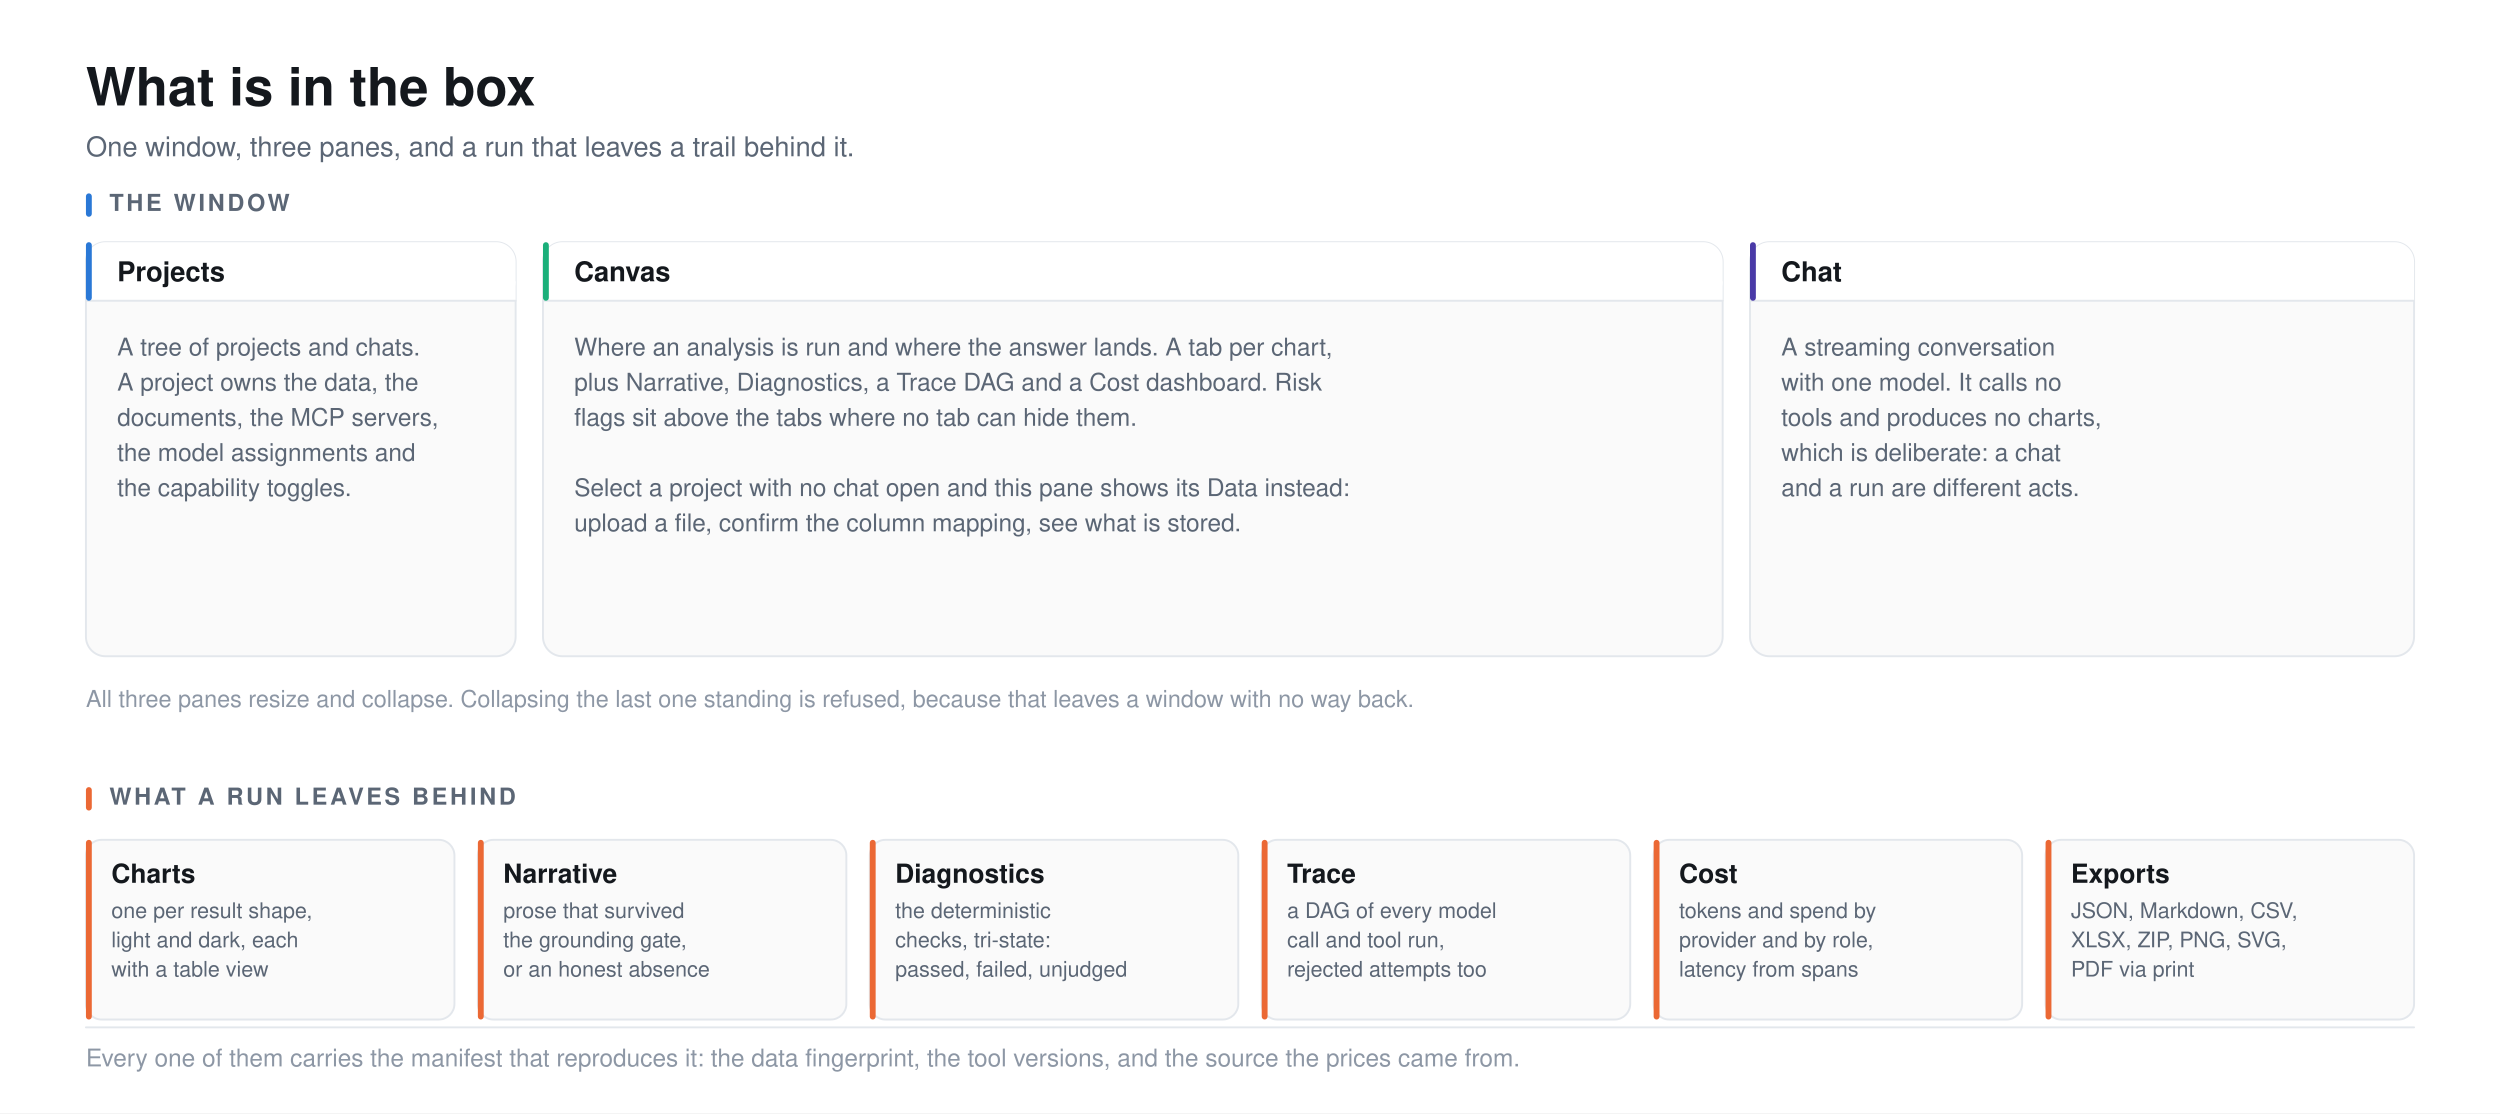
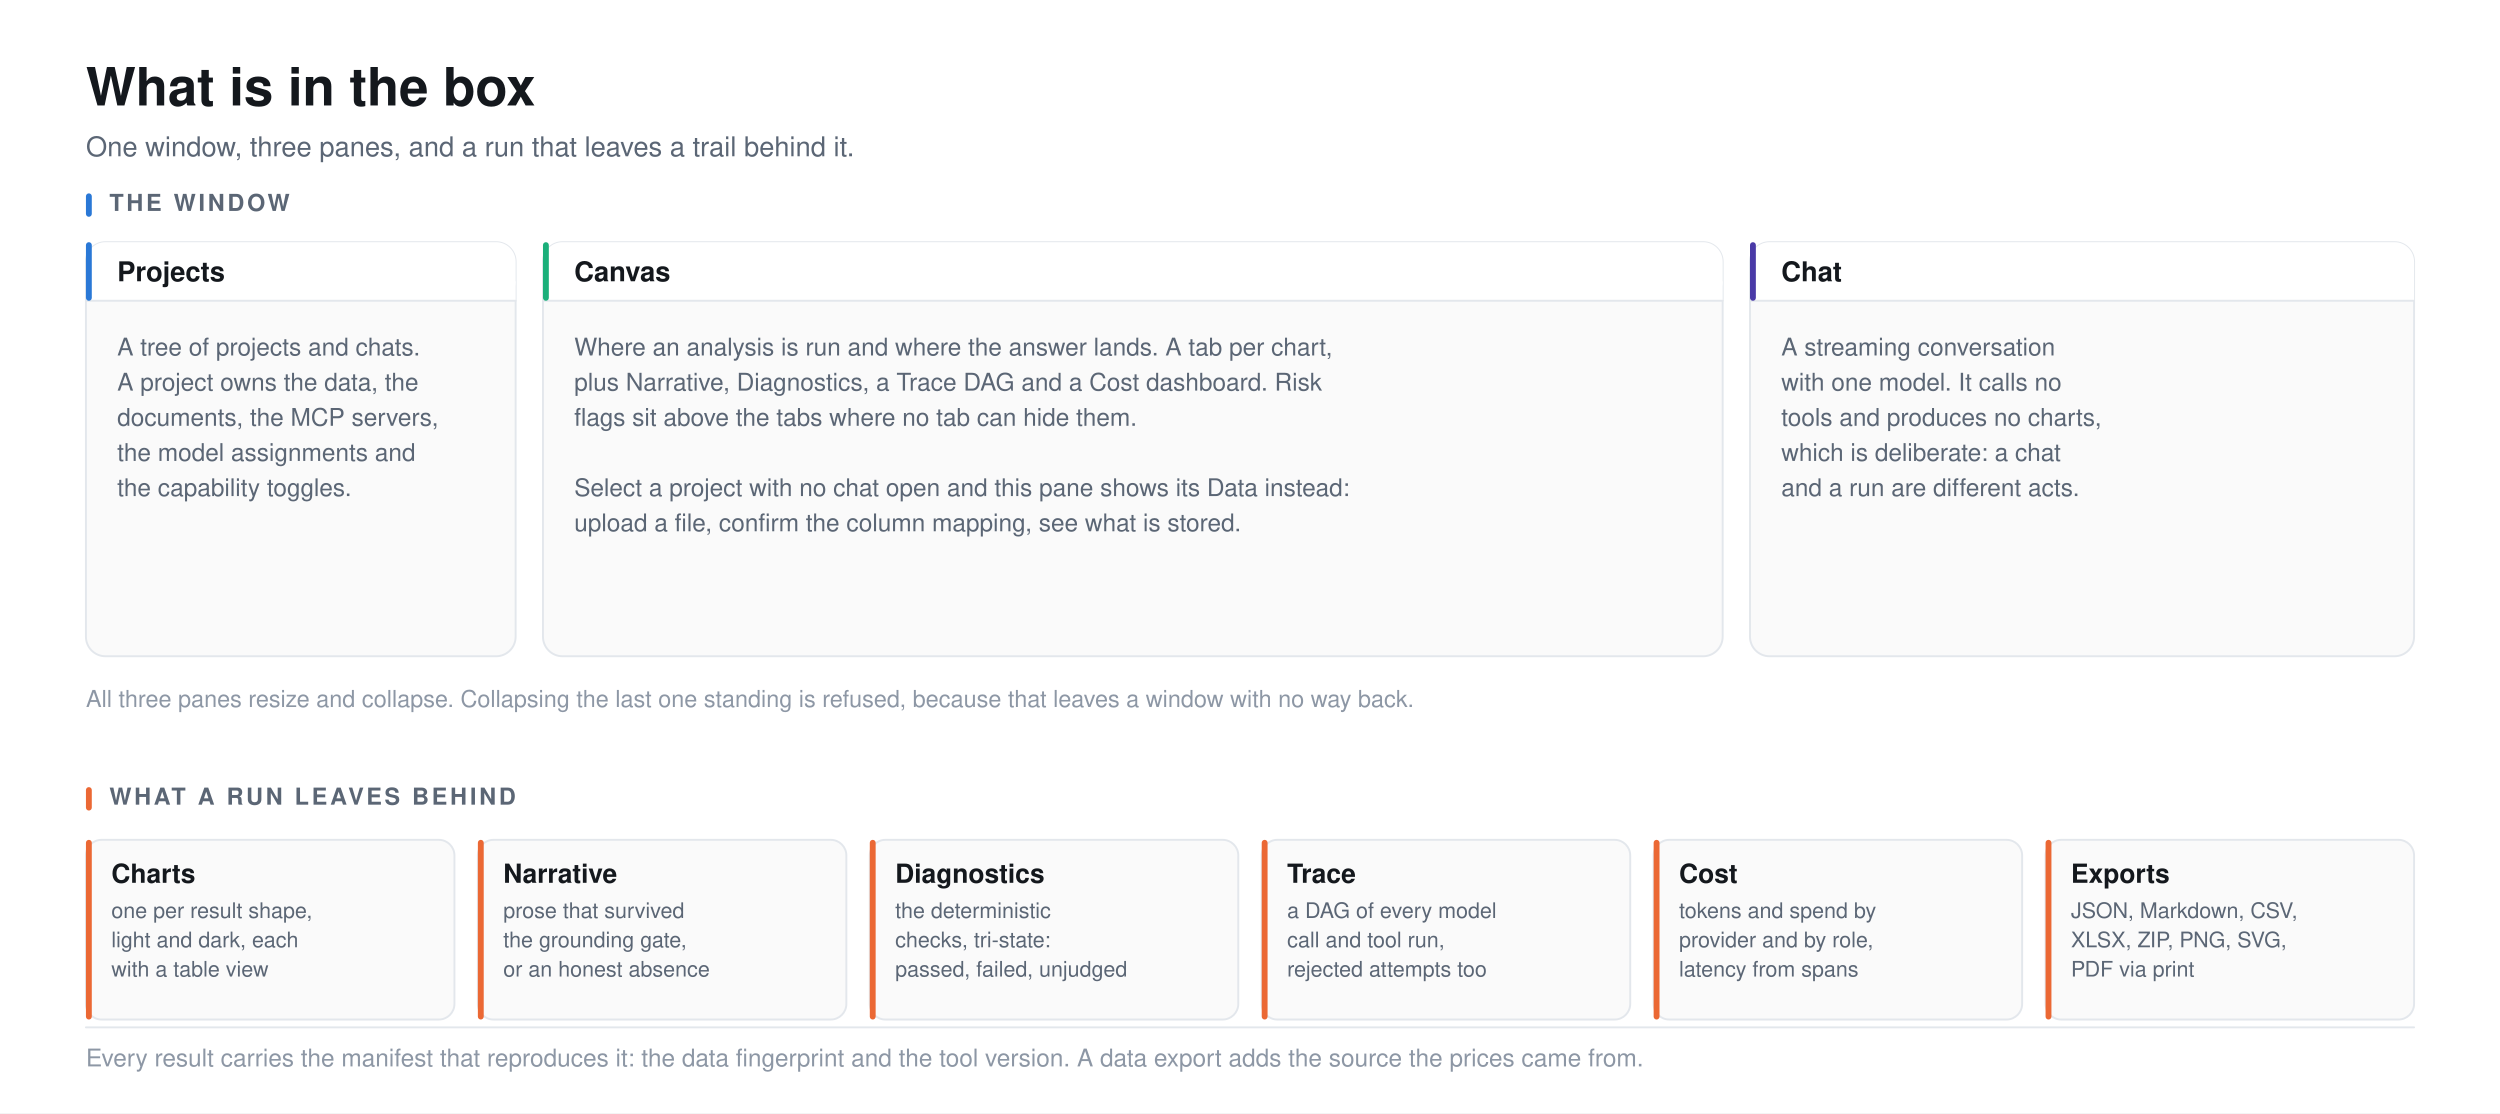
<svg xmlns="http://www.w3.org/2000/svg" viewBox="0 0 1280 570" width="1280" height="570" role="img" aria-label="The three-pane workbench layout and what each pane holds">
  <rect x="0" y="0" width="1280" height="570" rx="0" fill="#ffffff" stroke="none" />
  <text x="44" y="54" fill="#14181d" font-family="ui-sans-serif,-apple-system,Segoe UI,Helvetica,Arial,sans-serif" font-size="27" font-weight="700" text-anchor="start" letter-spacing="0">What is in the box</text>
  <text x="44" y="80" fill="#5b6675" font-family="ui-sans-serif,-apple-system,Segoe UI,Helvetica,Arial,sans-serif" font-size="14" font-weight="400" text-anchor="start" letter-spacing="0">One window, three panes, and a run that leaves a trail behind it.</text>
  <rect x="44" y="99" width="3" height="12" rx="1.5" fill="#2a78d6" stroke="none" />
  <text x="56" y="108" fill="#5b6675" font-family="ui-sans-serif,-apple-system,Segoe UI,Helvetica,Arial,sans-serif" font-size="12" font-weight="700" text-anchor="start" letter-spacing="1.4">THE WINDOW</text>
  <rect x="44" y="124" width="220" height="212" rx="10" fill="#fafafa" stroke="#e3e7ec" />
  <rect x="44" y="124" width="220" height="30" rx="10" fill="#ffffff" stroke="none" />
  <rect x="44" y="144" width="220" height="10" rx="0" fill="#ffffff" stroke="none" />
  <line x1="44" y1="154" x2="264" y2="154" stroke="#e3e7ec" stroke-width="1" stroke-linecap="round" />
  <rect x="44" y="124" width="3" height="30" rx="1.5" fill="#2a78d6" stroke="none" />
  <text x="60" y="144" fill="#14181d" font-family="ui-sans-serif,-apple-system,Segoe UI,Helvetica,Arial,sans-serif" font-size="14" font-weight="600" text-anchor="start" letter-spacing="0">Projects</text>
  <text x="60" y="182" fill="#5b6675" font-family="ui-sans-serif,-apple-system,Segoe UI,Helvetica,Arial,sans-serif" font-size="12.5" font-weight="400" text-anchor="start" letter-spacing="0">A tree of projects and chats.</text>
  <text x="60" y="200" fill="#5b6675" font-family="ui-sans-serif,-apple-system,Segoe UI,Helvetica,Arial,sans-serif" font-size="12.5" font-weight="400" text-anchor="start" letter-spacing="0">A project owns the data, the</text>
  <text x="60" y="218" fill="#5b6675" font-family="ui-sans-serif,-apple-system,Segoe UI,Helvetica,Arial,sans-serif" font-size="12.5" font-weight="400" text-anchor="start" letter-spacing="0">documents, the MCP servers,</text>
  <text x="60" y="236" fill="#5b6675" font-family="ui-sans-serif,-apple-system,Segoe UI,Helvetica,Arial,sans-serif" font-size="12.5" font-weight="400" text-anchor="start" letter-spacing="0">the model assignments and</text>
  <text x="60" y="254" fill="#5b6675" font-family="ui-sans-serif,-apple-system,Segoe UI,Helvetica,Arial,sans-serif" font-size="12.5" font-weight="400" text-anchor="start" letter-spacing="0">the capability toggles.</text>
  <rect x="278" y="124" width="604" height="212" rx="10" fill="#fafafa" stroke="#e3e7ec" />
  <rect x="278" y="124" width="604" height="30" rx="10" fill="#ffffff" stroke="none" />
  <rect x="278" y="144" width="604" height="10" rx="0" fill="#ffffff" stroke="none" />
  <line x1="278" y1="154" x2="882" y2="154" stroke="#e3e7ec" stroke-width="1" stroke-linecap="round" />
  <rect x="278" y="124" width="3" height="30" rx="1.5" fill="#1baf7a" stroke="none" />
  <text x="294" y="144" fill="#14181d" font-family="ui-sans-serif,-apple-system,Segoe UI,Helvetica,Arial,sans-serif" font-size="14" font-weight="600" text-anchor="start" letter-spacing="0">Canvas</text>
  <text x="294" y="182" fill="#5b6675" font-family="ui-sans-serif,-apple-system,Segoe UI,Helvetica,Arial,sans-serif" font-size="12.5" font-weight="400" text-anchor="start" letter-spacing="0">Where an analysis is run and where the answer lands. A tab per chart,</text>
  <text x="294" y="200" fill="#5b6675" font-family="ui-sans-serif,-apple-system,Segoe UI,Helvetica,Arial,sans-serif" font-size="12.5" font-weight="400" text-anchor="start" letter-spacing="0">plus Narrative, Diagnostics, a Trace DAG and a Cost dashboard. Risk</text>
  <text x="294" y="218" fill="#5b6675" font-family="ui-sans-serif,-apple-system,Segoe UI,Helvetica,Arial,sans-serif" font-size="12.5" font-weight="400" text-anchor="start" letter-spacing="0">flags sit above the tabs where no tab can hide them.</text>
  <text x="294" y="236" fill="#5b6675" font-family="ui-sans-serif,-apple-system,Segoe UI,Helvetica,Arial,sans-serif" font-size="12.5" font-weight="400" text-anchor="start" letter-spacing="0" />
  <text x="294" y="254" fill="#5b6675" font-family="ui-sans-serif,-apple-system,Segoe UI,Helvetica,Arial,sans-serif" font-size="12.5" font-weight="400" text-anchor="start" letter-spacing="0">Select a project with no chat open and this pane shows its Data instead:</text>
  <text x="294" y="272" fill="#5b6675" font-family="ui-sans-serif,-apple-system,Segoe UI,Helvetica,Arial,sans-serif" font-size="12.5" font-weight="400" text-anchor="start" letter-spacing="0">upload a file, confirm the column mapping, see what is stored.</text>
  <rect x="896" y="124" width="340" height="212" rx="10" fill="#fafafa" stroke="#e3e7ec" />
  <rect x="896" y="124" width="340" height="30" rx="10" fill="#ffffff" stroke="none" />
  <rect x="896" y="144" width="340" height="10" rx="0" fill="#ffffff" stroke="none" />
  <line x1="896" y1="154" x2="1236" y2="154" stroke="#e3e7ec" stroke-width="1" stroke-linecap="round" />
  <rect x="896" y="124" width="3" height="30" rx="1.5" fill="#4a3aa7" stroke="none" />
  <text x="912" y="144" fill="#14181d" font-family="ui-sans-serif,-apple-system,Segoe UI,Helvetica,Arial,sans-serif" font-size="14" font-weight="600" text-anchor="start" letter-spacing="0">Chat</text>
  <text x="912" y="182" fill="#5b6675" font-family="ui-sans-serif,-apple-system,Segoe UI,Helvetica,Arial,sans-serif" font-size="12.5" font-weight="400" text-anchor="start" letter-spacing="0">A streaming conversation</text>
  <text x="912" y="200" fill="#5b6675" font-family="ui-sans-serif,-apple-system,Segoe UI,Helvetica,Arial,sans-serif" font-size="12.5" font-weight="400" text-anchor="start" letter-spacing="0">with one model. It calls no</text>
  <text x="912" y="218" fill="#5b6675" font-family="ui-sans-serif,-apple-system,Segoe UI,Helvetica,Arial,sans-serif" font-size="12.5" font-weight="400" text-anchor="start" letter-spacing="0">tools and produces no charts,</text>
  <text x="912" y="236" fill="#5b6675" font-family="ui-sans-serif,-apple-system,Segoe UI,Helvetica,Arial,sans-serif" font-size="12.5" font-weight="400" text-anchor="start" letter-spacing="0">which is deliberate: a chat</text>
  <text x="912" y="254" fill="#5b6675" font-family="ui-sans-serif,-apple-system,Segoe UI,Helvetica,Arial,sans-serif" font-size="12.5" font-weight="400" text-anchor="start" letter-spacing="0">and a run are different acts.</text>
  <text x="44" y="362" fill="#8d97a5" font-family="ui-sans-serif,-apple-system,Segoe UI,Helvetica,Arial,sans-serif" font-size="12" font-weight="400" text-anchor="start" letter-spacing="0">All three panes resize and collapse. Collapsing the last one standing is refused, because that leaves a window with no way back.</text>
  <rect x="44" y="403" width="3" height="12" rx="1.5" fill="#eb6834" stroke="none" />
  <text x="56" y="412" fill="#5b6675" font-family="ui-sans-serif,-apple-system,Segoe UI,Helvetica,Arial,sans-serif" font-size="12" font-weight="700" text-anchor="start" letter-spacing="1.4">WHAT A RUN LEAVES BEHIND</text>
  <rect x="44.0" y="430" width="188.667" height="92" rx="8" fill="#fafafa" stroke="#e3e7ec" />
  <rect x="44.0" y="430" width="3" height="92" rx="1.5" fill="#eb6834" stroke="none" />
  <text x="57.0" y="452" fill="#14181d" font-family="ui-sans-serif,-apple-system,Segoe UI,Helvetica,Arial,sans-serif" font-size="13.5" font-weight="600" text-anchor="start" letter-spacing="0">Charts</text>
  <text x="57.0" y="470" fill="#5b6675" font-family="ui-sans-serif,-apple-system,Segoe UI,Helvetica,Arial,sans-serif" font-size="11" font-weight="400" text-anchor="start" letter-spacing="0">one per result shape,</text>
  <text x="57.0" y="485" fill="#5b6675" font-family="ui-sans-serif,-apple-system,Segoe UI,Helvetica,Arial,sans-serif" font-size="11" font-weight="400" text-anchor="start" letter-spacing="0">light and dark, each</text>
  <text x="57.0" y="500" fill="#5b6675" font-family="ui-sans-serif,-apple-system,Segoe UI,Helvetica,Arial,sans-serif" font-size="11" font-weight="400" text-anchor="start" letter-spacing="0">with a table view</text>
  <rect x="244.667" y="430" width="188.667" height="92" rx="8" fill="#fafafa" stroke="#e3e7ec" />
  <rect x="244.667" y="430" width="3" height="92" rx="1.5" fill="#eb6834" stroke="none" />
  <text x="257.667" y="452" fill="#14181d" font-family="ui-sans-serif,-apple-system,Segoe UI,Helvetica,Arial,sans-serif" font-size="13.5" font-weight="600" text-anchor="start" letter-spacing="0">Narrative</text>
  <text x="257.667" y="470" fill="#5b6675" font-family="ui-sans-serif,-apple-system,Segoe UI,Helvetica,Arial,sans-serif" font-size="11" font-weight="400" text-anchor="start" letter-spacing="0">prose that survived</text>
  <text x="257.667" y="485" fill="#5b6675" font-family="ui-sans-serif,-apple-system,Segoe UI,Helvetica,Arial,sans-serif" font-size="11" font-weight="400" text-anchor="start" letter-spacing="0">the grounding gate,</text>
  <text x="257.667" y="500" fill="#5b6675" font-family="ui-sans-serif,-apple-system,Segoe UI,Helvetica,Arial,sans-serif" font-size="11" font-weight="400" text-anchor="start" letter-spacing="0">or an honest absence</text>
  <rect x="445.333" y="430" width="188.667" height="92" rx="8" fill="#fafafa" stroke="#e3e7ec" />
  <rect x="445.333" y="430" width="3" height="92" rx="1.5" fill="#eb6834" stroke="none" />
  <text x="458.333" y="452" fill="#14181d" font-family="ui-sans-serif,-apple-system,Segoe UI,Helvetica,Arial,sans-serif" font-size="13.5" font-weight="600" text-anchor="start" letter-spacing="0">Diagnostics</text>
  <text x="458.333" y="470" fill="#5b6675" font-family="ui-sans-serif,-apple-system,Segoe UI,Helvetica,Arial,sans-serif" font-size="11" font-weight="400" text-anchor="start" letter-spacing="0">the deterministic</text>
  <text x="458.333" y="485" fill="#5b6675" font-family="ui-sans-serif,-apple-system,Segoe UI,Helvetica,Arial,sans-serif" font-size="11" font-weight="400" text-anchor="start" letter-spacing="0">checks, tri-state:</text>
  <text x="458.333" y="500" fill="#5b6675" font-family="ui-sans-serif,-apple-system,Segoe UI,Helvetica,Arial,sans-serif" font-size="11" font-weight="400" text-anchor="start" letter-spacing="0">passed, failed, unjudged</text>
  <rect x="646.0" y="430" width="188.667" height="92" rx="8" fill="#fafafa" stroke="#e3e7ec" />
  <rect x="646.0" y="430" width="3" height="92" rx="1.5" fill="#eb6834" stroke="none" />
  <text x="659.0" y="452" fill="#14181d" font-family="ui-sans-serif,-apple-system,Segoe UI,Helvetica,Arial,sans-serif" font-size="13.5" font-weight="600" text-anchor="start" letter-spacing="0">Trace</text>
  <text x="659.0" y="470" fill="#5b6675" font-family="ui-sans-serif,-apple-system,Segoe UI,Helvetica,Arial,sans-serif" font-size="11" font-weight="400" text-anchor="start" letter-spacing="0">a DAG of every model</text>
  <text x="659.0" y="485" fill="#5b6675" font-family="ui-sans-serif,-apple-system,Segoe UI,Helvetica,Arial,sans-serif" font-size="11" font-weight="400" text-anchor="start" letter-spacing="0">call and tool run,</text>
  <text x="659.0" y="500" fill="#5b6675" font-family="ui-sans-serif,-apple-system,Segoe UI,Helvetica,Arial,sans-serif" font-size="11" font-weight="400" text-anchor="start" letter-spacing="0">rejected attempts too</text>
  <rect x="846.667" y="430" width="188.667" height="92" rx="8" fill="#fafafa" stroke="#e3e7ec" />
  <rect x="846.667" y="430" width="3" height="92" rx="1.5" fill="#eb6834" stroke="none" />
  <text x="859.667" y="452" fill="#14181d" font-family="ui-sans-serif,-apple-system,Segoe UI,Helvetica,Arial,sans-serif" font-size="13.5" font-weight="600" text-anchor="start" letter-spacing="0">Cost</text>
  <text x="859.667" y="470" fill="#5b6675" font-family="ui-sans-serif,-apple-system,Segoe UI,Helvetica,Arial,sans-serif" font-size="11" font-weight="400" text-anchor="start" letter-spacing="0">tokens and spend by</text>
  <text x="859.667" y="485" fill="#5b6675" font-family="ui-sans-serif,-apple-system,Segoe UI,Helvetica,Arial,sans-serif" font-size="11" font-weight="400" text-anchor="start" letter-spacing="0">provider and by role,</text>
  <text x="859.667" y="500" fill="#5b6675" font-family="ui-sans-serif,-apple-system,Segoe UI,Helvetica,Arial,sans-serif" font-size="11" font-weight="400" text-anchor="start" letter-spacing="0">latency from spans</text>
  <rect x="1047.333" y="430" width="188.667" height="92" rx="8" fill="#fafafa" stroke="#e3e7ec" />
  <rect x="1047.333" y="430" width="3" height="92" rx="1.5" fill="#eb6834" stroke="none" />
  <text x="1060.333" y="452" fill="#14181d" font-family="ui-sans-serif,-apple-system,Segoe UI,Helvetica,Arial,sans-serif" font-size="13.5" font-weight="600" text-anchor="start" letter-spacing="0">Exports</text>
  <text x="1060.333" y="470" fill="#5b6675" font-family="ui-sans-serif,-apple-system,Segoe UI,Helvetica,Arial,sans-serif" font-size="11" font-weight="400" text-anchor="start" letter-spacing="0">JSON, Markdown, CSV,</text>
  <text x="1060.333" y="485" fill="#5b6675" font-family="ui-sans-serif,-apple-system,Segoe UI,Helvetica,Arial,sans-serif" font-size="11" font-weight="400" text-anchor="start" letter-spacing="0">XLSX, ZIP, PNG, SVG,</text>
  <text x="1060.333" y="500" fill="#5b6675" font-family="ui-sans-serif,-apple-system,Segoe UI,Helvetica,Arial,sans-serif" font-size="11" font-weight="400" text-anchor="start" letter-spacing="0">PDF via print</text>
  <line x1="44" y1="526" x2="1236" y2="526" stroke="#e3e7ec" stroke-width="1" stroke-linecap="round" />
-   <text x="44" y="546" fill="#8d97a5" font-family="ui-sans-serif,-apple-system,Segoe UI,Helvetica,Arial,sans-serif" font-size="12.5" font-weight="400" text-anchor="start" letter-spacing="0">Every one of them carries the manifest that reproduces it: the data fingerprint, the tool versions, and the source the prices came from.</text>
+   <text x="44" y="546" fill="#8d97a5" font-family="ui-sans-serif,-apple-system,Segoe UI,Helvetica,Arial,sans-serif" font-size="12.5" font-weight="400" text-anchor="start" letter-spacing="0">Every result carries the manifest that reproduces it: the data fingerprint and the tool version. A data export adds the source the prices came from.</text>
</svg>
